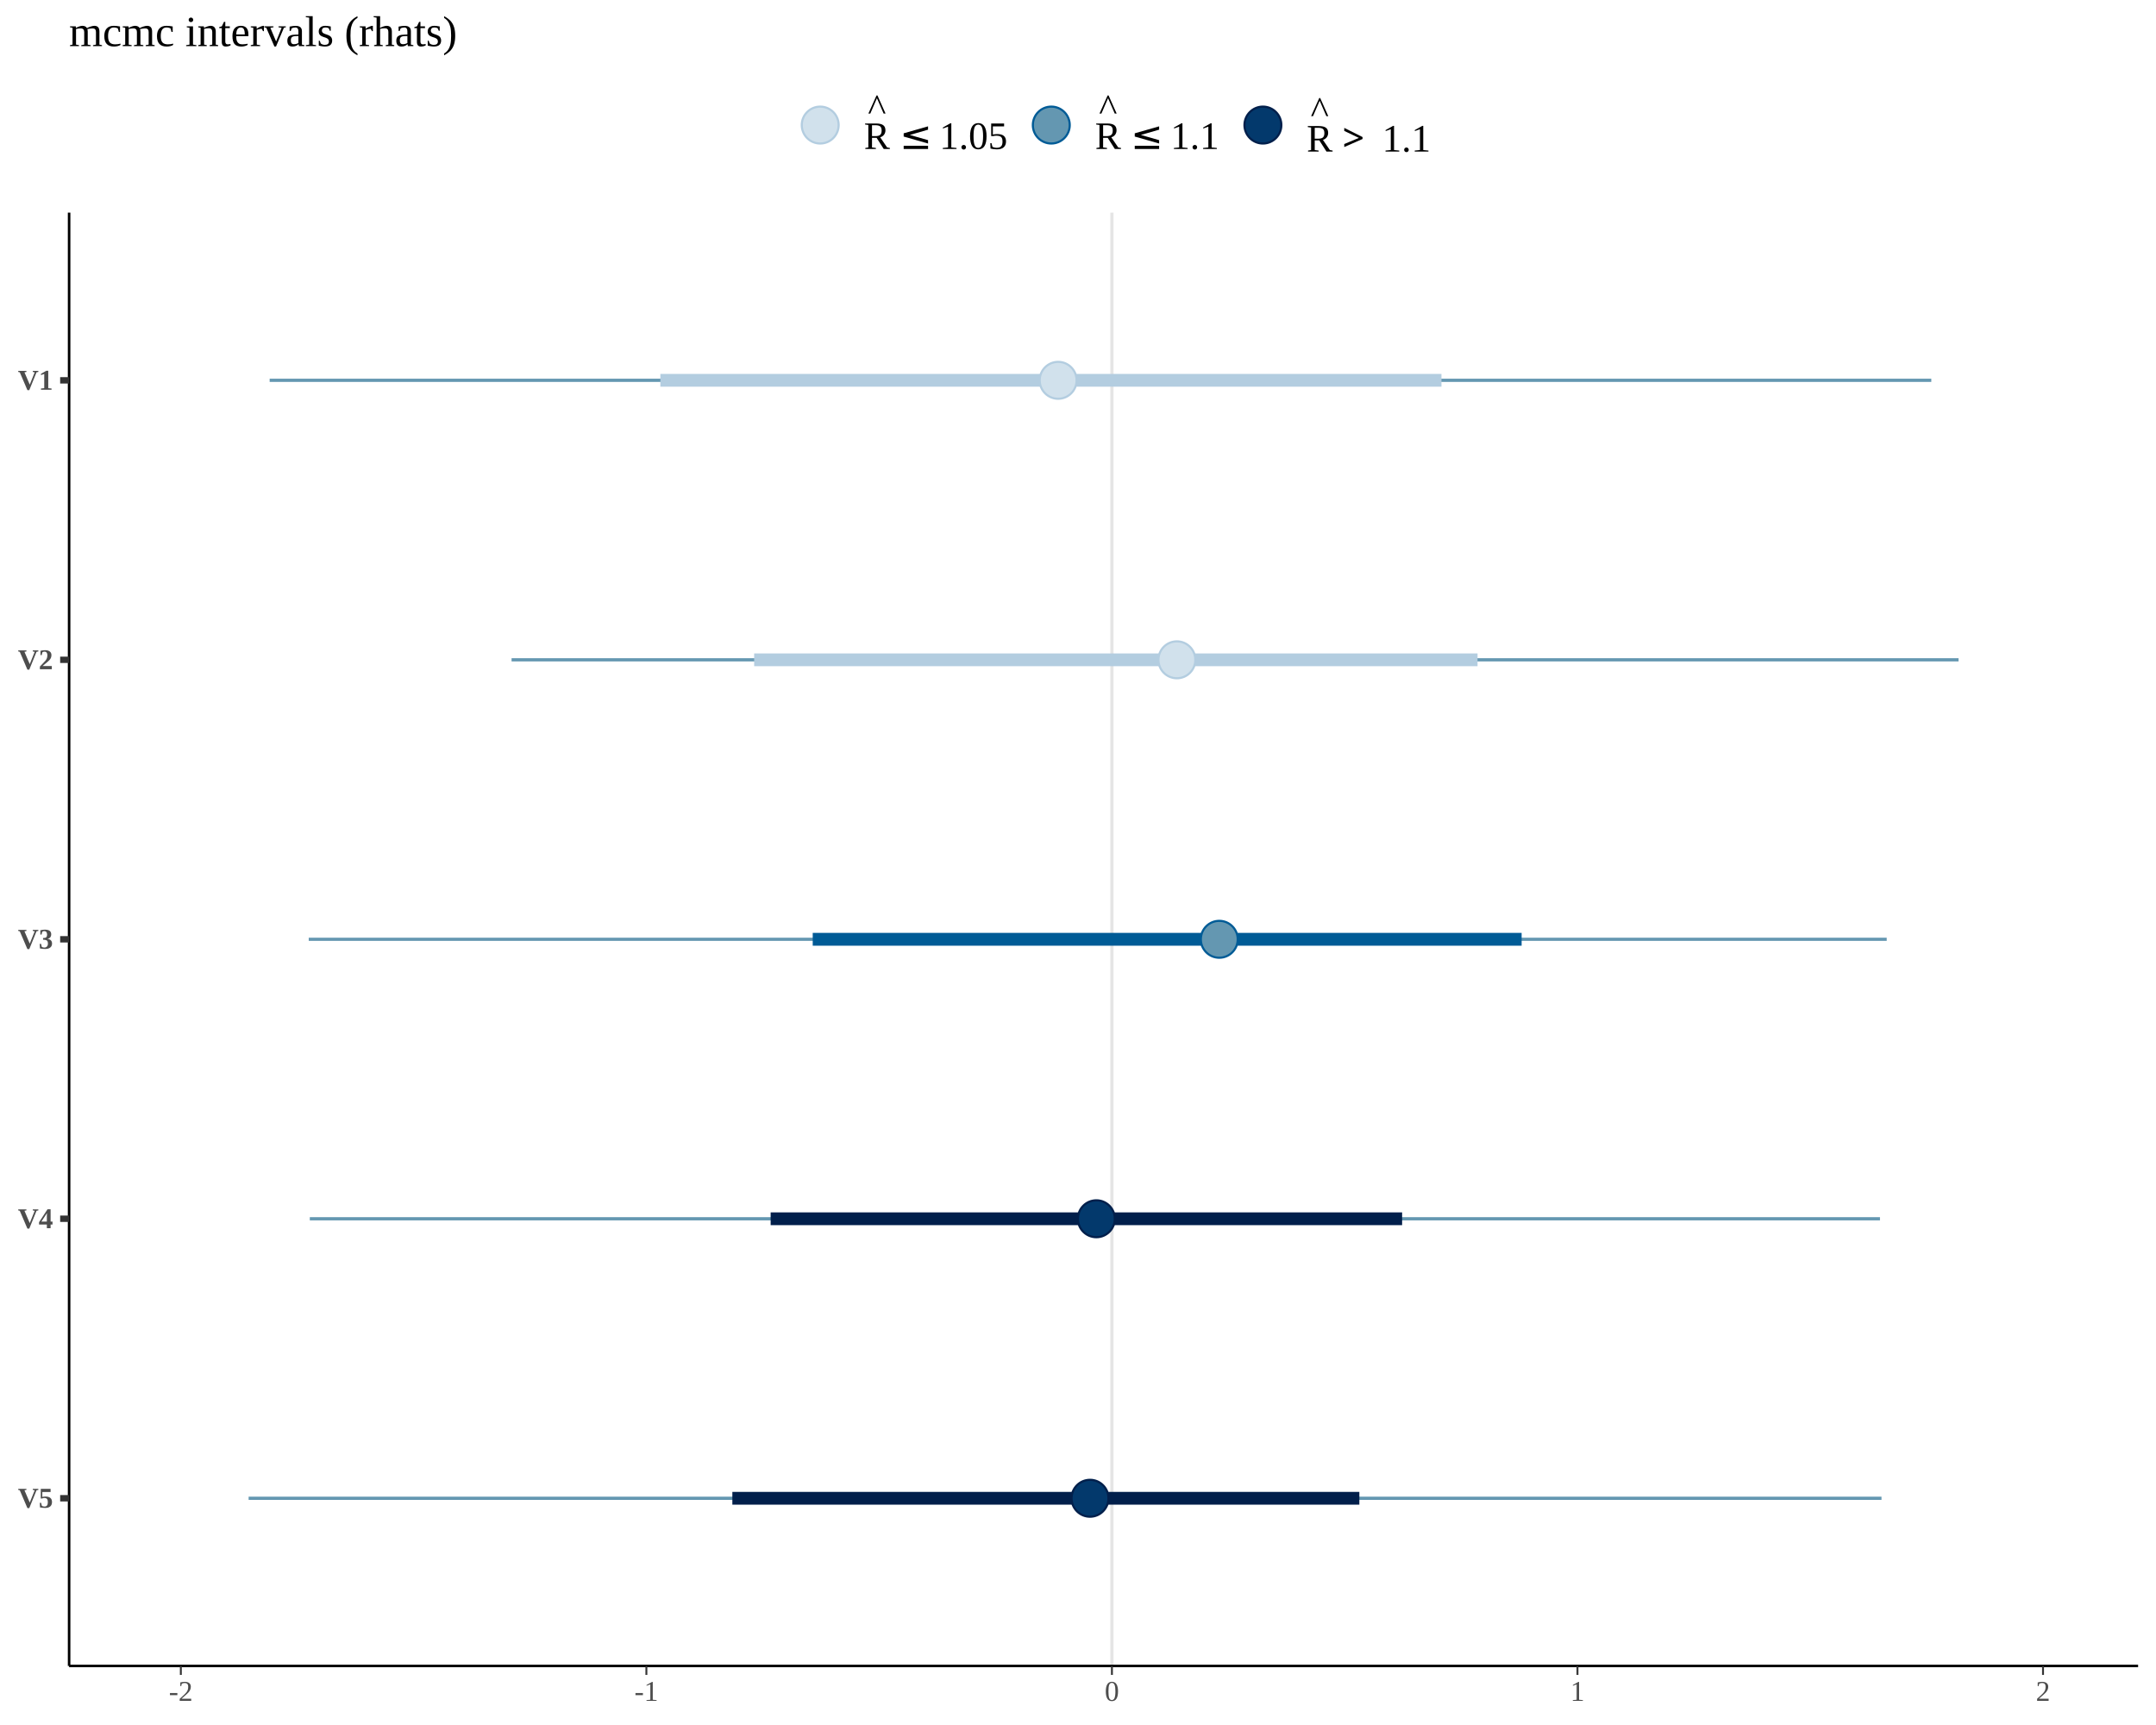
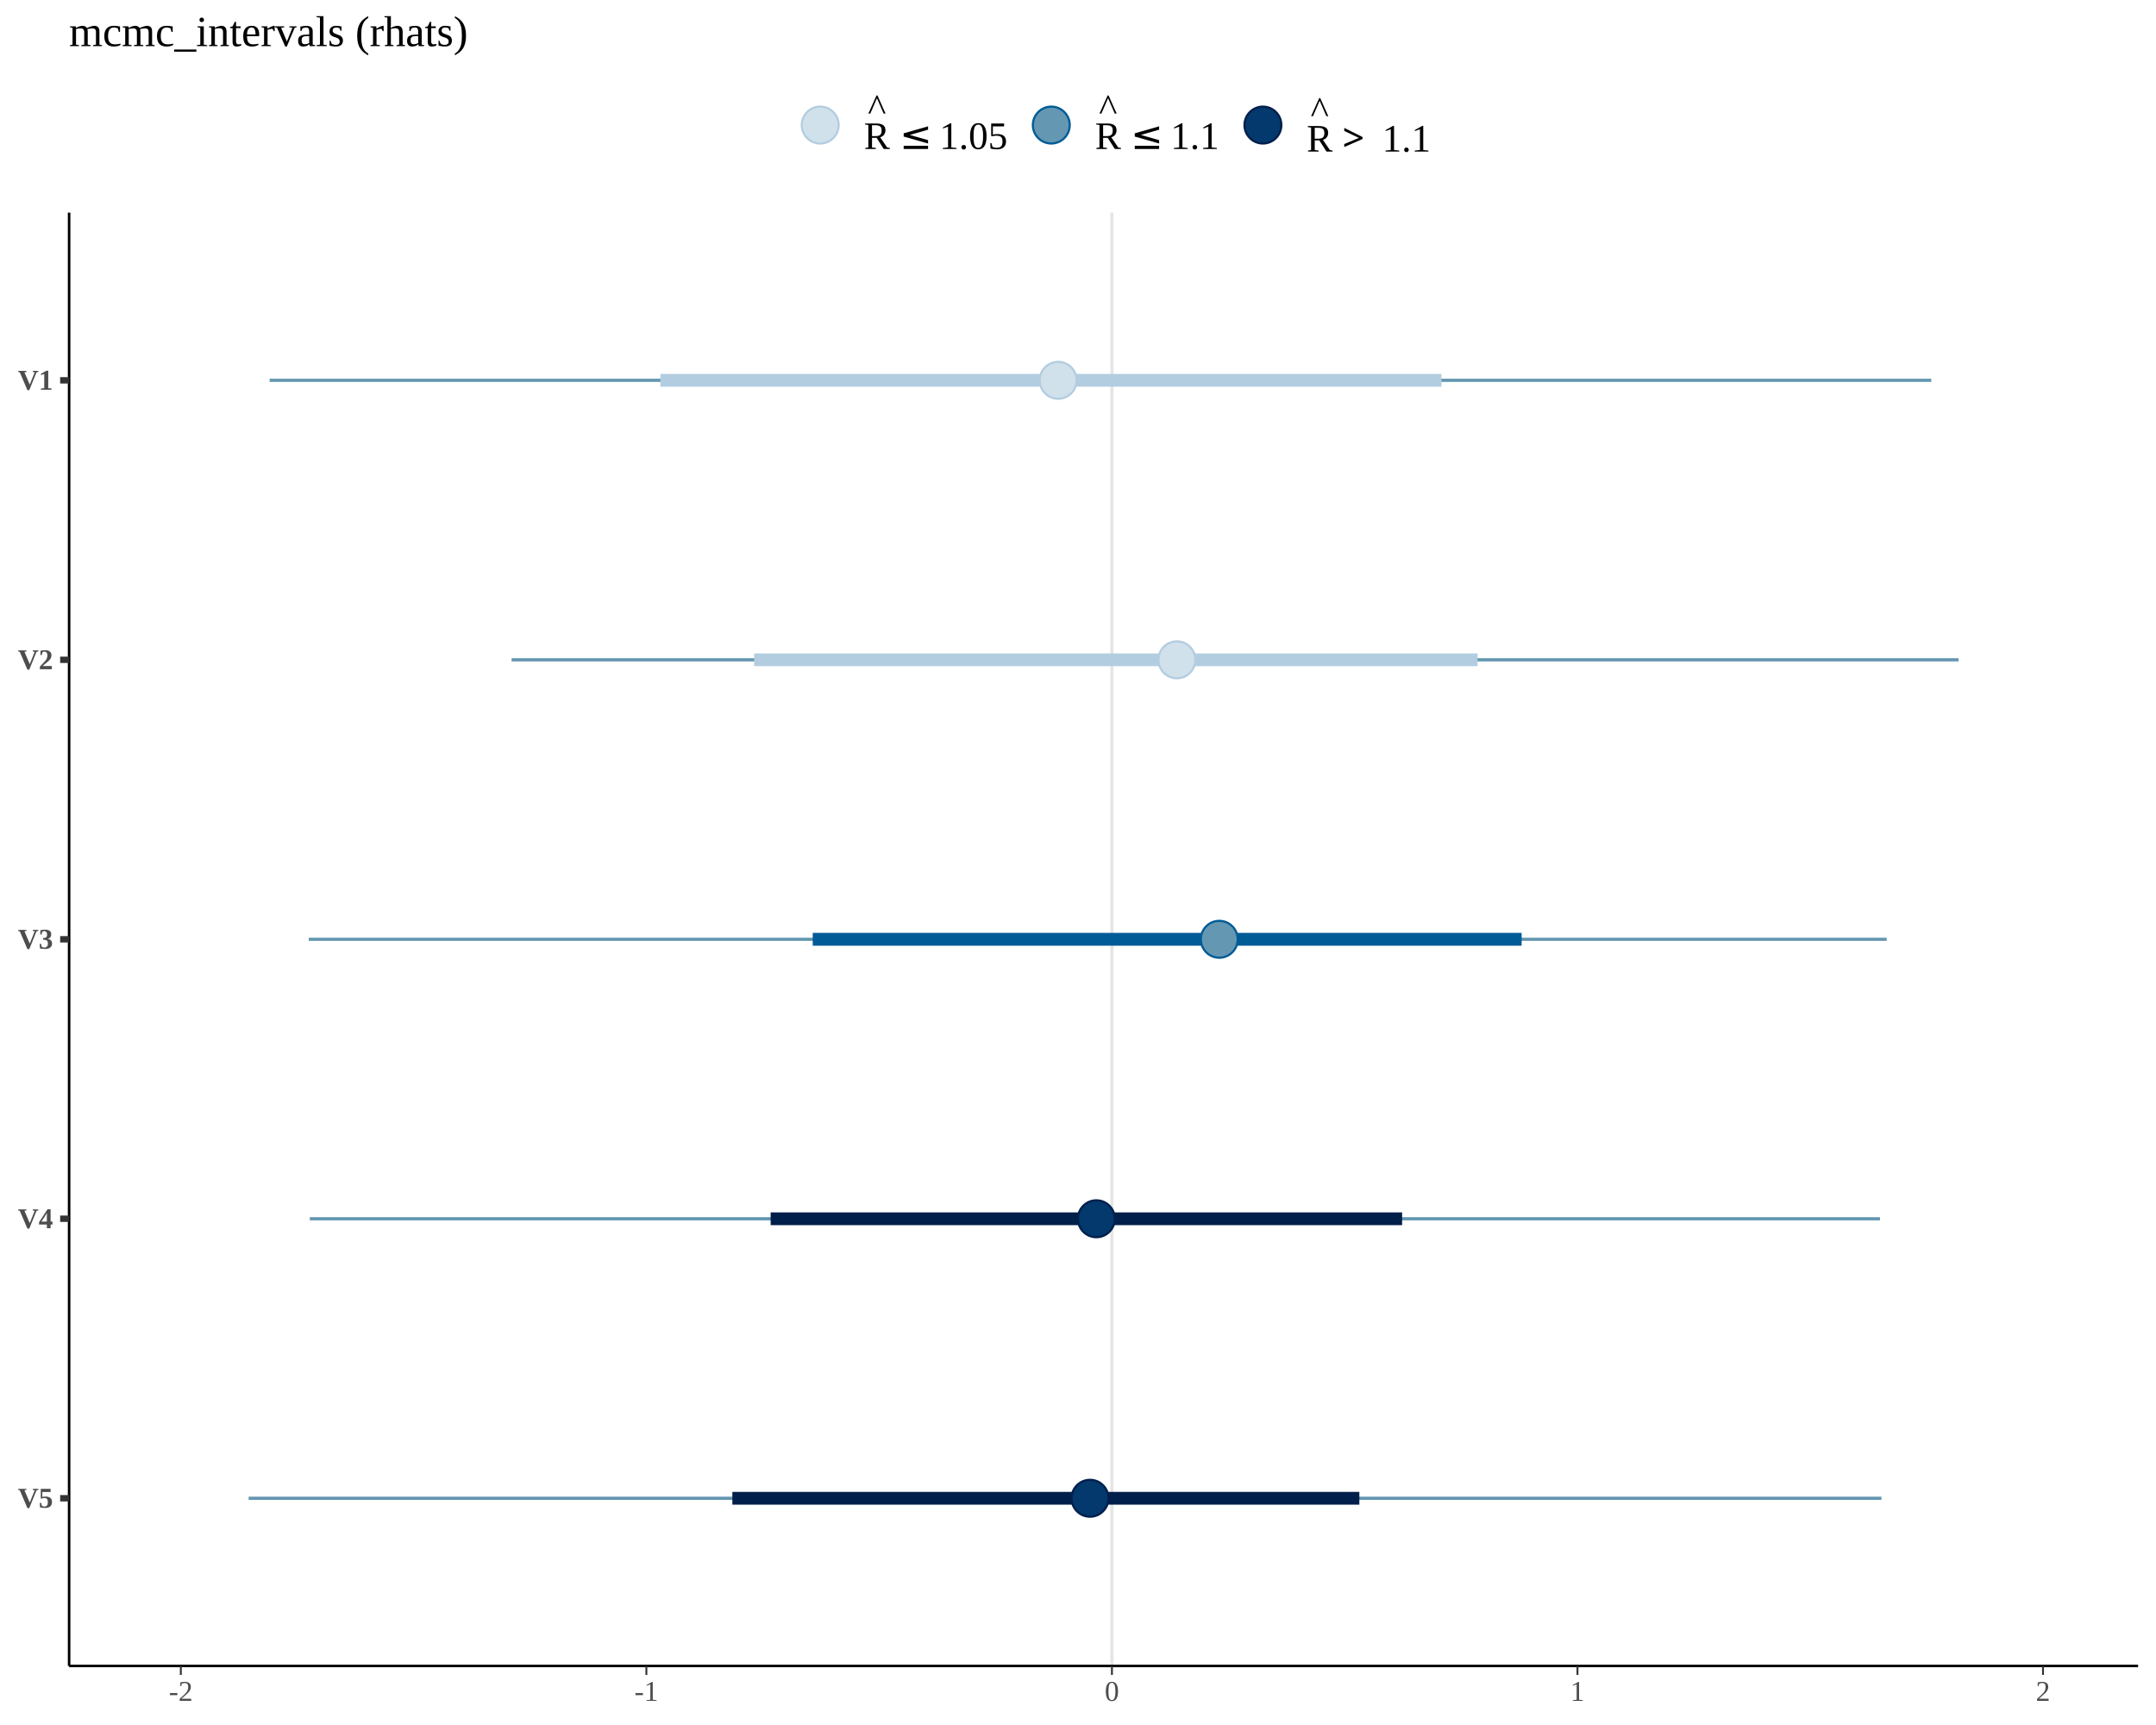
<svg xmlns="http://www.w3.org/2000/svg" viewBox="0 0 720.00 576.00">
  <defs>
    <style type="text/css">
    line, polyline, polygon, path, rect, circle {
      fill: none;
      stroke: #000000;
      stroke-linecap: round;
      stroke-linejoin: round;
      stroke-miterlimit: 10.00;
    }
  </style>
  </defs>
  <rect width="100%" height="100%" style="stroke: none; fill: #FFFFFF;" />
  <defs>
    <clipPath id="cpMjMuMDh8NzE0LjAyfDU1Ni4yOHw3MS4wMA==">
      <rect x="23.08" y="71.00" width="690.95" height="485.28" />
    </clipPath>
  </defs>
  <line x1="371.33" y1="556.28" x2="371.33" y2="71.00" style="stroke-width: 1.07; stroke: #E5E5E5; stroke-linecap: butt;" clip-path="url(#cpMjMuMDh8NzE0LjAyfDU1Ni4yOHw3MS4wMA==)" />
  <line x1="90.05" y1="126.99" x2="644.96" y2="126.99" style="stroke-width: 1.07; stroke: #6497B1; stroke-linecap: butt;" clip-path="url(#cpMjMuMDh8NzE0LjAyfDU1Ni4yOHw3MS4wMA==)" />
  <line x1="170.84" y1="220.32" x2="654.06" y2="220.32" style="stroke-width: 1.07; stroke: #6497B1; stroke-linecap: butt;" clip-path="url(#cpMjMuMDh8NzE0LjAyfDU1Ni4yOHw3MS4wMA==)" />
  <line x1="103.10" y1="313.64" x2="630.07" y2="313.64" style="stroke-width: 1.07; stroke: #6497B1; stroke-linecap: butt;" clip-path="url(#cpMjMuMDh8NzE0LjAyfDU1Ni4yOHw3MS4wMA==)" />
  <line x1="103.46" y1="406.96" x2="627.82" y2="406.96" style="stroke-width: 1.07; stroke: #6497B1; stroke-linecap: butt;" clip-path="url(#cpMjMuMDh8NzE0LjAyfDU1Ni4yOHw3MS4wMA==)" />
  <line x1="83.03" y1="500.29" x2="628.33" y2="500.29" style="stroke-width: 1.07; stroke: #6497B1; stroke-linecap: butt;" clip-path="url(#cpMjMuMDh8NzE0LjAyfDU1Ni4yOHw3MS4wMA==)" />
  <line x1="220.53" y1="126.99" x2="481.38" y2="126.99" style="stroke-width: 4.27; stroke: #B3CDE0; stroke-linecap: butt;" clip-path="url(#cpMjMuMDh8NzE0LjAyfDU1Ni4yOHw3MS4wMA==)" />
  <line x1="251.85" y1="220.32" x2="493.43" y2="220.32" style="stroke-width: 4.27; stroke: #B3CDE0; stroke-linecap: butt;" clip-path="url(#cpMjMuMDh8NzE0LjAyfDU1Ni4yOHw3MS4wMA==)" />
  <line x1="271.41" y1="313.64" x2="508.15" y2="313.64" style="stroke-width: 4.27; stroke: #005B96; stroke-linecap: butt;" clip-path="url(#cpMjMuMDh8NzE0LjAyfDU1Ni4yOHw3MS4wMA==)" />
  <line x1="257.36" y1="406.96" x2="468.24" y2="406.96" style="stroke-width: 4.27; stroke: #011F4B; stroke-linecap: butt;" clip-path="url(#cpMjMuMDh8NzE0LjAyfDU1Ni4yOHw3MS4wMA==)" />
  <line x1="244.57" y1="500.29" x2="453.96" y2="500.29" style="stroke-width: 4.27; stroke: #011F4B; stroke-linecap: butt;" clip-path="url(#cpMjMuMDh8NzE0LjAyfDU1Ni4yOHw3MS4wMA==)" />
  <circle cx="353.37" cy="126.99" r="4.62pt" style="stroke-width: 0.71; stroke: #B3CDE0; fill: #D1E1EC;" clip-path="url(#cpMjMuMDh8NzE0LjAyfDU1Ni4yOHw3MS4wMA==)" />
  <circle cx="393.02" cy="220.32" r="4.62pt" style="stroke-width: 0.71; stroke: #B3CDE0; fill: #D1E1EC;" clip-path="url(#cpMjMuMDh8NzE0LjAyfDU1Ni4yOHw3MS4wMA==)" />
  <circle cx="407.18" cy="313.64" r="4.62pt" style="stroke-width: 0.71; stroke: #005B96; fill: #6497B1;" clip-path="url(#cpMjMuMDh8NzE0LjAyfDU1Ni4yOHw3MS4wMA==)" />
  <circle cx="366.13" cy="406.96" r="4.62pt" style="stroke-width: 0.71; stroke: #011F4B; fill: #03396C;" clip-path="url(#cpMjMuMDh8NzE0LjAyfDU1Ni4yOHw3MS4wMA==)" />
  <circle cx="364.01" cy="500.29" r="4.62pt" style="stroke-width: 0.71; stroke: #011F4B; fill: #03396C;" clip-path="url(#cpMjMuMDh8NzE0LjAyfDU1Ni4yOHw3MS4wMA==)" />
  <defs>
    <clipPath id="cpMC4wMHw3MjAuMDB8NTc2LjAwfDAuMDA=">
      <rect x="0.00" y="0.00" width="720.00" height="576.00" />
    </clipPath>
  </defs>
  <polyline points="23.08,556.28 23.08,71.00 " style="stroke-width: 0.85; stroke-linecap: butt;" clip-path="url(#cpMC4wMHw3MjAuMDB8NTc2LjAwfDAuMDA=)" />
  <g clip-path="url(#cpMC4wMHw3MjAuMDB8NTc2LjAwfDAuMDA=)">
    <text x="5.98" y="503.43" style="font-size: 9.60px; font-weight: bold; fill: #4D4D4D; font-family: Liberation Serif;" textLength="11.72px" lengthAdjust="spacingAndGlyphs">V5</text>
  </g>
  <g clip-path="url(#cpMC4wMHw3MjAuMDB8NTc2LjAwfDAuMDA=)">
    <text x="5.98" y="410.11" style="font-size: 9.60px; font-weight: bold; fill: #4D4D4D; font-family: Liberation Serif;" textLength="11.72px" lengthAdjust="spacingAndGlyphs">V4</text>
  </g>
  <g clip-path="url(#cpMC4wMHw3MjAuMDB8NTc2LjAwfDAuMDA=)">
    <text x="5.98" y="316.78" style="font-size: 9.60px; font-weight: bold; fill: #4D4D4D; font-family: Liberation Serif;" textLength="11.72px" lengthAdjust="spacingAndGlyphs">V3</text>
  </g>
  <g clip-path="url(#cpMC4wMHw3MjAuMDB8NTc2LjAwfDAuMDA=)">
    <text x="5.98" y="223.46" style="font-size: 9.60px; font-weight: bold; fill: #4D4D4D; font-family: Liberation Serif;" textLength="11.72px" lengthAdjust="spacingAndGlyphs">V2</text>
  </g>
  <g clip-path="url(#cpMC4wMHw3MjAuMDB8NTc2LjAwfDAuMDA=)">
    <text x="5.98" y="130.13" style="font-size: 9.60px; font-weight: bold; fill: #4D4D4D; font-family: Liberation Serif;" textLength="11.72px" lengthAdjust="spacingAndGlyphs">V1</text>
  </g>
  <polyline points="20.09,500.29 23.08,500.29 " style="stroke-width: 2.13; stroke: #333333; stroke-linecap: butt;" clip-path="url(#cpMC4wMHw3MjAuMDB8NTc2LjAwfDAuMDA=)" />
  <polyline points="20.09,406.96 23.08,406.96 " style="stroke-width: 2.13; stroke: #333333; stroke-linecap: butt;" clip-path="url(#cpMC4wMHw3MjAuMDB8NTc2LjAwfDAuMDA=)" />
  <polyline points="20.09,313.64 23.08,313.64 " style="stroke-width: 2.13; stroke: #333333; stroke-linecap: butt;" clip-path="url(#cpMC4wMHw3MjAuMDB8NTc2LjAwfDAuMDA=)" />
  <polyline points="20.09,220.32 23.08,220.32 " style="stroke-width: 2.13; stroke: #333333; stroke-linecap: butt;" clip-path="url(#cpMC4wMHw3MjAuMDB8NTc2LjAwfDAuMDA=)" />
  <polyline points="20.09,126.99 23.08,126.99 " style="stroke-width: 2.13; stroke: #333333; stroke-linecap: butt;" clip-path="url(#cpMC4wMHw3MjAuMDB8NTc2LjAwfDAuMDA=)" />
  <polyline points="23.08,556.28 714.02,556.28 " style="stroke-width: 0.85; stroke-linecap: butt;" clip-path="url(#cpMC4wMHw3MjAuMDB8NTc2LjAwfDAuMDA=)" />
  <polyline points="60.39,559.27 60.39,556.28 " style="stroke-width: 0.64; stroke: #333333; stroke-linecap: butt;" clip-path="url(#cpMC4wMHw3MjAuMDB8NTc2LjAwfDAuMDA=)" />
  <polyline points="215.86,559.27 215.86,556.28 " style="stroke-width: 0.64; stroke: #333333; stroke-linecap: butt;" clip-path="url(#cpMC4wMHw3MjAuMDB8NTc2LjAwfDAuMDA=)" />
  <polyline points="371.33,559.27 371.33,556.28 " style="stroke-width: 0.64; stroke: #333333; stroke-linecap: butt;" clip-path="url(#cpMC4wMHw3MjAuMDB8NTc2LjAwfDAuMDA=)" />
  <polyline points="526.80,559.27 526.80,556.28 " style="stroke-width: 0.64; stroke: #333333; stroke-linecap: butt;" clip-path="url(#cpMC4wMHw3MjAuMDB8NTc2LjAwfDAuMDA=)" />
  <polyline points="682.27,559.27 682.27,556.28 " style="stroke-width: 0.64; stroke: #333333; stroke-linecap: butt;" clip-path="url(#cpMC4wMHw3MjAuMDB8NTc2LjAwfDAuMDA=)" />
  <g clip-path="url(#cpMC4wMHw3MjAuMDB8NTc2LjAwfDAuMDA=)">
    <text x="56.39" y="567.94" style="font-size: 9.60px; fill: #4D4D4D; font-family: Liberation Serif;" textLength="7.98px" lengthAdjust="spacingAndGlyphs">-2</text>
  </g>
  <g clip-path="url(#cpMC4wMHw3MjAuMDB8NTc2LjAwfDAuMDA=)">
    <text x="211.86" y="567.94" style="font-size: 9.60px; fill: #4D4D4D; font-family: Liberation Serif;" textLength="7.98px" lengthAdjust="spacingAndGlyphs">-1</text>
  </g>
  <g clip-path="url(#cpMC4wMHw3MjAuMDB8NTc2LjAwfDAuMDA=)">
    <text x="368.93" y="567.94" style="font-size: 9.60px; fill: #4D4D4D; font-family: Liberation Serif;" textLength="4.80px" lengthAdjust="spacingAndGlyphs">0</text>
  </g>
  <g clip-path="url(#cpMC4wMHw3MjAuMDB8NTc2LjAwfDAuMDA=)">
    <text x="524.40" y="567.94" style="font-size: 9.60px; fill: #4D4D4D; font-family: Liberation Serif;" textLength="4.80px" lengthAdjust="spacingAndGlyphs">1</text>
  </g>
  <g clip-path="url(#cpMC4wMHw3MjAuMDB8NTc2LjAwfDAuMDA=)">
    <text x="679.87" y="567.94" style="font-size: 9.60px; fill: #4D4D4D; font-family: Liberation Serif;" textLength="4.80px" lengthAdjust="spacingAndGlyphs">2</text>
  </g>
  <circle cx="273.91" cy="41.76" r="4.62pt" style="stroke-width: 0.71; stroke: #B3CDE0; fill: #D1E1EC;" clip-path="url(#cpMC4wMHw3MjAuMDB8NTc2LjAwfDAuMDA=)" />
  <circle cx="351.08" cy="41.76" r="4.62pt" style="stroke-width: 0.71; stroke: #005B96; fill: #6497B1;" clip-path="url(#cpMC4wMHw3MjAuMDB8NTc2LjAwfDAuMDA=)" />
  <circle cx="421.75" cy="41.76" r="4.62pt" style="stroke-width: 0.71; stroke: #011F4B; fill: #03396C;" clip-path="url(#cpMC4wMHw3MjAuMDB8NTc2LjAwfDAuMDA=)" />
  <g clip-path="url(#cpMC4wMHw3MjAuMDB8NTc2LjAwfDAuMDA=)">
    <text x="288.52" y="49.75" style="font-size: 13.00px; font-family: Liberation Serif;" textLength="8.67px" lengthAdjust="spacingAndGlyphs">R</text>
  </g>
  <g clip-path="url(#cpMC4wMHw3MjAuMDB8NTc2LjAwfDAuMDA=)">
    <text x="289.81" y="40.39" style="font-size: 13.00px; font-family: Liberation Serif;" textLength="6.09px" lengthAdjust="spacingAndGlyphs">^</text>
  </g>
  <g clip-path="url(#cpMC4wMHw3MjAuMDB8NTc2LjAwfDAuMDA=)">
    <text x="300.41" y="49.75" style="font-size: 13.00px; font-family: Symbola;" textLength="10.09px" lengthAdjust="spacingAndGlyphs">≤</text>
  </g>
  <g clip-path="url(#cpMC4wMHw3MjAuMDB8NTc2LjAwfDAuMDA=)">
    <text x="313.71" y="49.75" style="font-size: 13.00px; font-family: Liberation Serif;" textLength="22.75px" lengthAdjust="spacingAndGlyphs">1.05</text>
  </g>
  <g clip-path="url(#cpMC4wMHw3MjAuMDB8NTc2LjAwfDAuMDA=)">
    <text x="365.70" y="49.75" style="font-size: 13.00px; font-family: Liberation Serif;" textLength="8.67px" lengthAdjust="spacingAndGlyphs">R</text>
  </g>
  <g clip-path="url(#cpMC4wMHw3MjAuMDB8NTc2LjAwfDAuMDA=)">
    <text x="366.99" y="40.39" style="font-size: 13.00px; font-family: Liberation Serif;" textLength="6.09px" lengthAdjust="spacingAndGlyphs">^</text>
  </g>
  <g clip-path="url(#cpMC4wMHw3MjAuMDB8NTc2LjAwfDAuMDA=)">
    <text x="377.58" y="49.75" style="font-size: 13.00px; font-family: Symbola;" textLength="10.09px" lengthAdjust="spacingAndGlyphs">≤</text>
  </g>
  <g clip-path="url(#cpMC4wMHw3MjAuMDB8NTc2LjAwfDAuMDA=)">
    <text x="390.89" y="49.75" style="font-size: 13.00px; font-family: Liberation Serif;" textLength="16.25px" lengthAdjust="spacingAndGlyphs">1.1</text>
  </g>
  <g clip-path="url(#cpMC4wMHw3MjAuMDB8NTc2LjAwfDAuMDA=)">
    <text x="436.37" y="50.61" style="font-size: 13.00px; font-family: Liberation Serif;" textLength="8.67px" lengthAdjust="spacingAndGlyphs">R</text>
  </g>
  <g clip-path="url(#cpMC4wMHw3MjAuMDB8NTc2LjAwfDAuMDA=)">
    <text x="437.66" y="41.25" style="font-size: 13.00px; font-family: Liberation Serif;" textLength="6.09px" lengthAdjust="spacingAndGlyphs">^</text>
  </g>
  <g clip-path="url(#cpMC4wMHw3MjAuMDB8NTc2LjAwfDAuMDA=)">
    <text x="448.26" y="50.61" style="font-size: 13.00px; font-family: Symbola;" textLength="10.09px" lengthAdjust="spacingAndGlyphs">&gt;</text>
  </g>
  <g clip-path="url(#cpMC4wMHw3MjAuMDB8NTc2LjAwfDAuMDA=)">
    <text x="461.56" y="50.61" style="font-size: 13.00px; font-family: Liberation Serif;" textLength="16.25px" lengthAdjust="spacingAndGlyphs">1.1</text>
  </g>
  <g clip-path="url(#cpMC4wMHw3MjAuMDB8NTc2LjAwfDAuMDA=)">
-     <text x="23.08" y="15.40" style="font-size: 14.40px; font-family: Liberation Serif;" textLength="129.50px" lengthAdjust="spacingAndGlyphs">mcmc intervals (rhats)</text>
+     <text x="23.08" y="15.40" style="font-size: 14.40px; font-family: Liberation Serif;" textLength="133.11px" lengthAdjust="spacingAndGlyphs">mcmc_intervals (rhats)</text>
  </g>
</svg>
